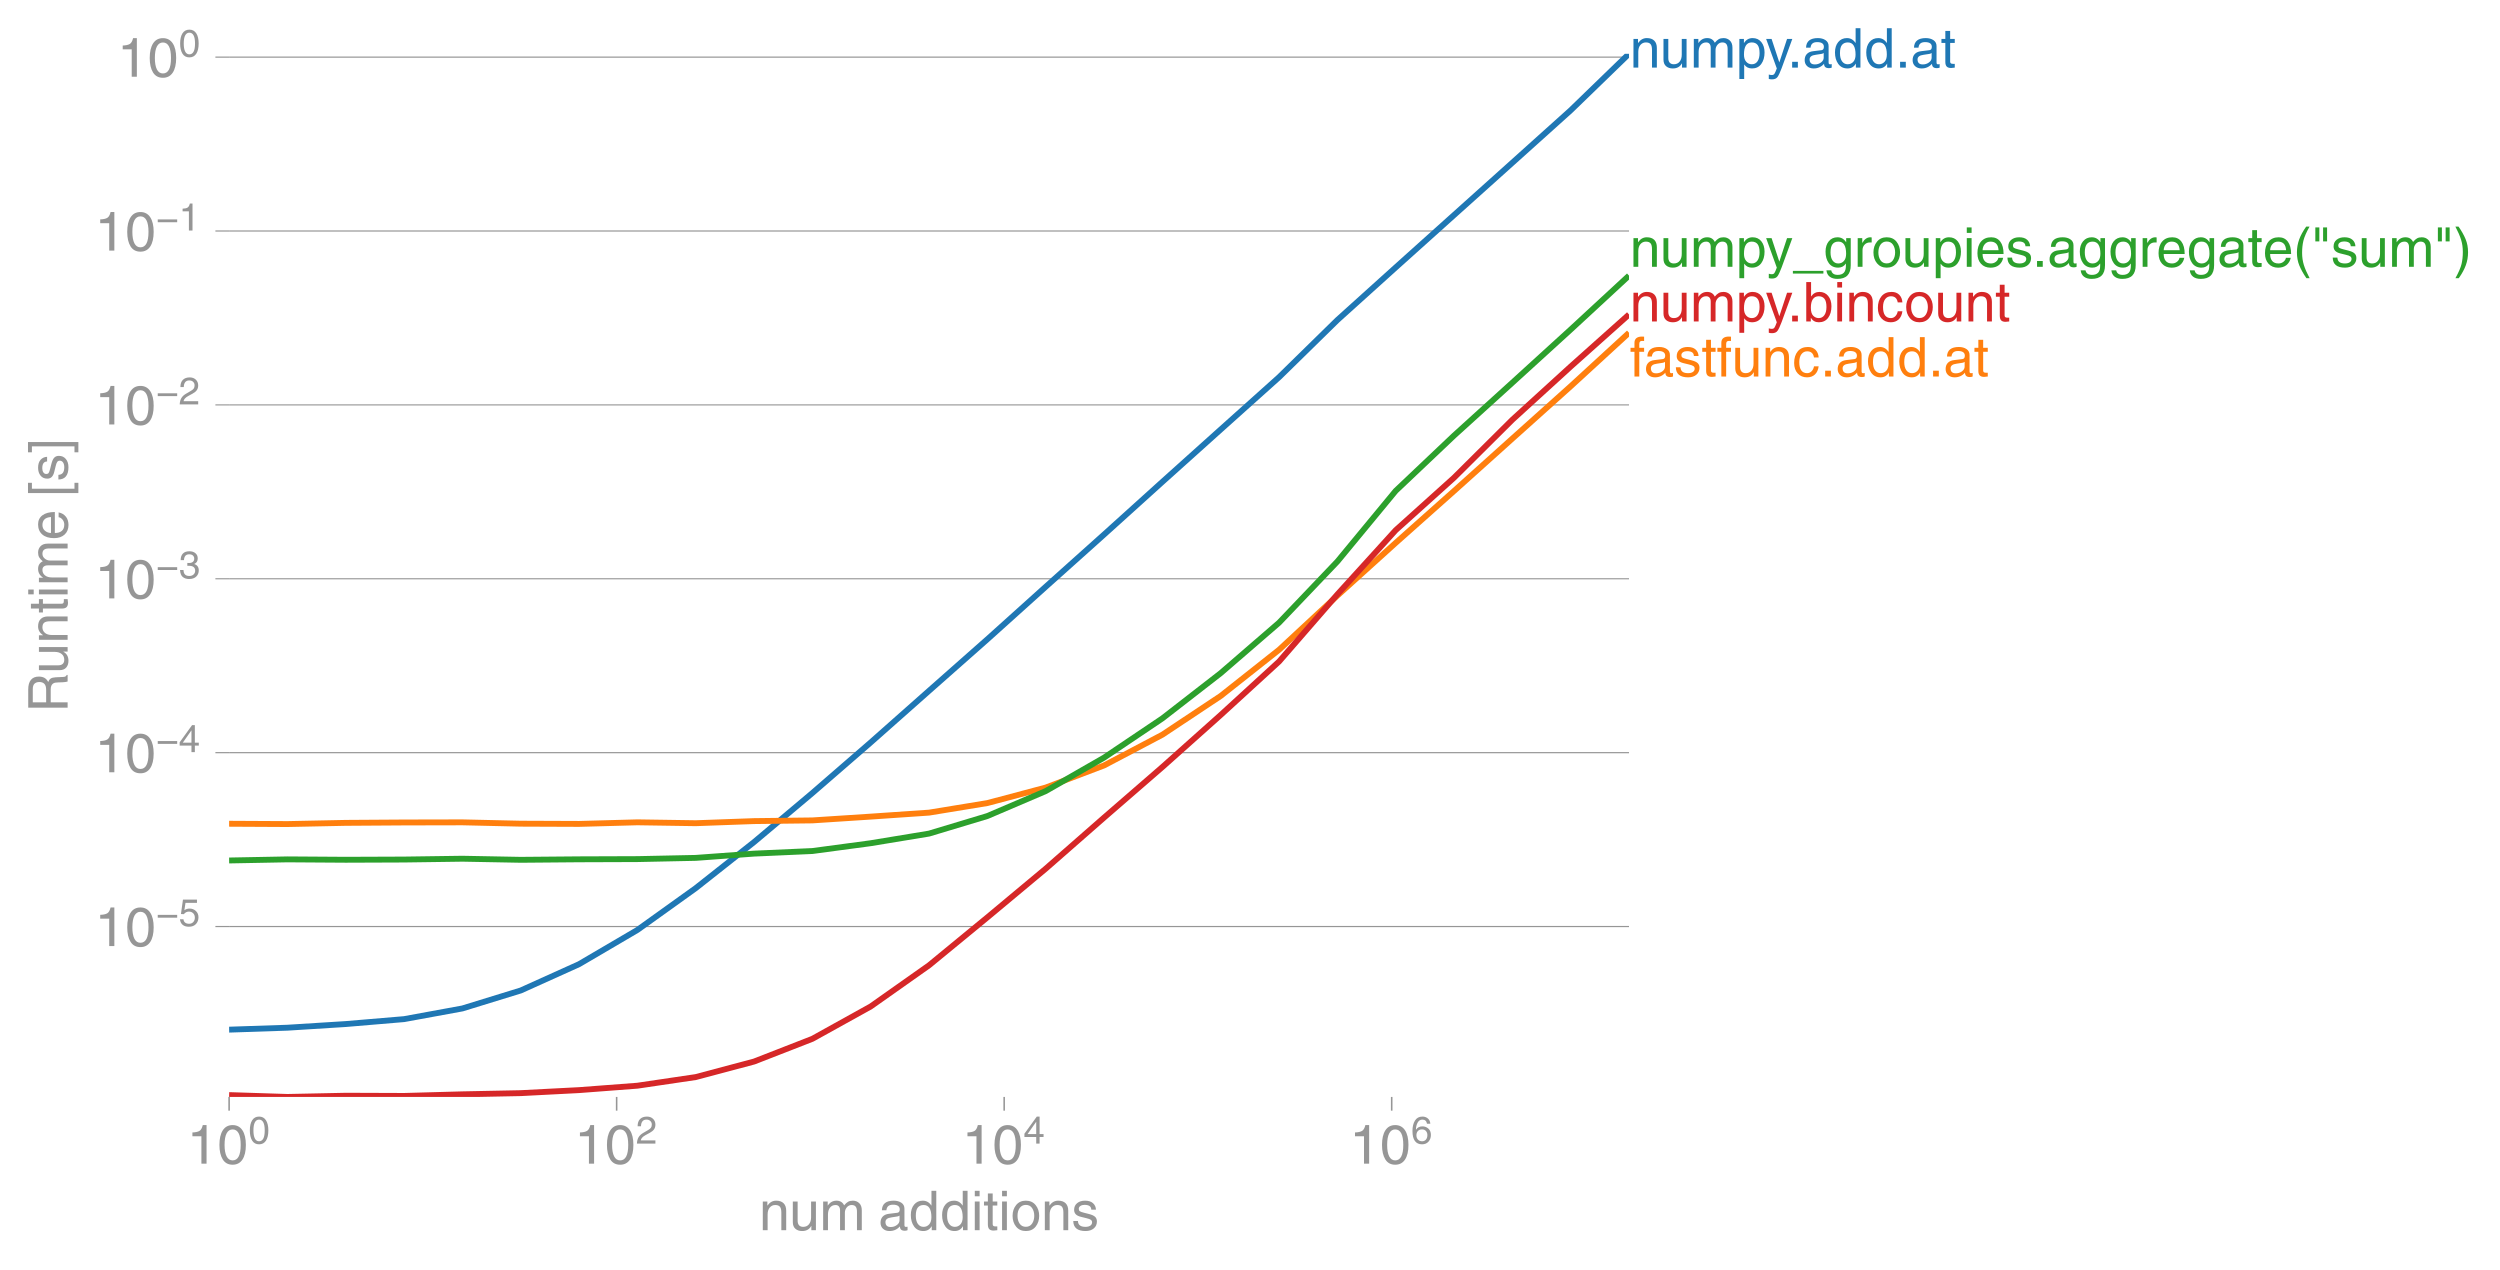
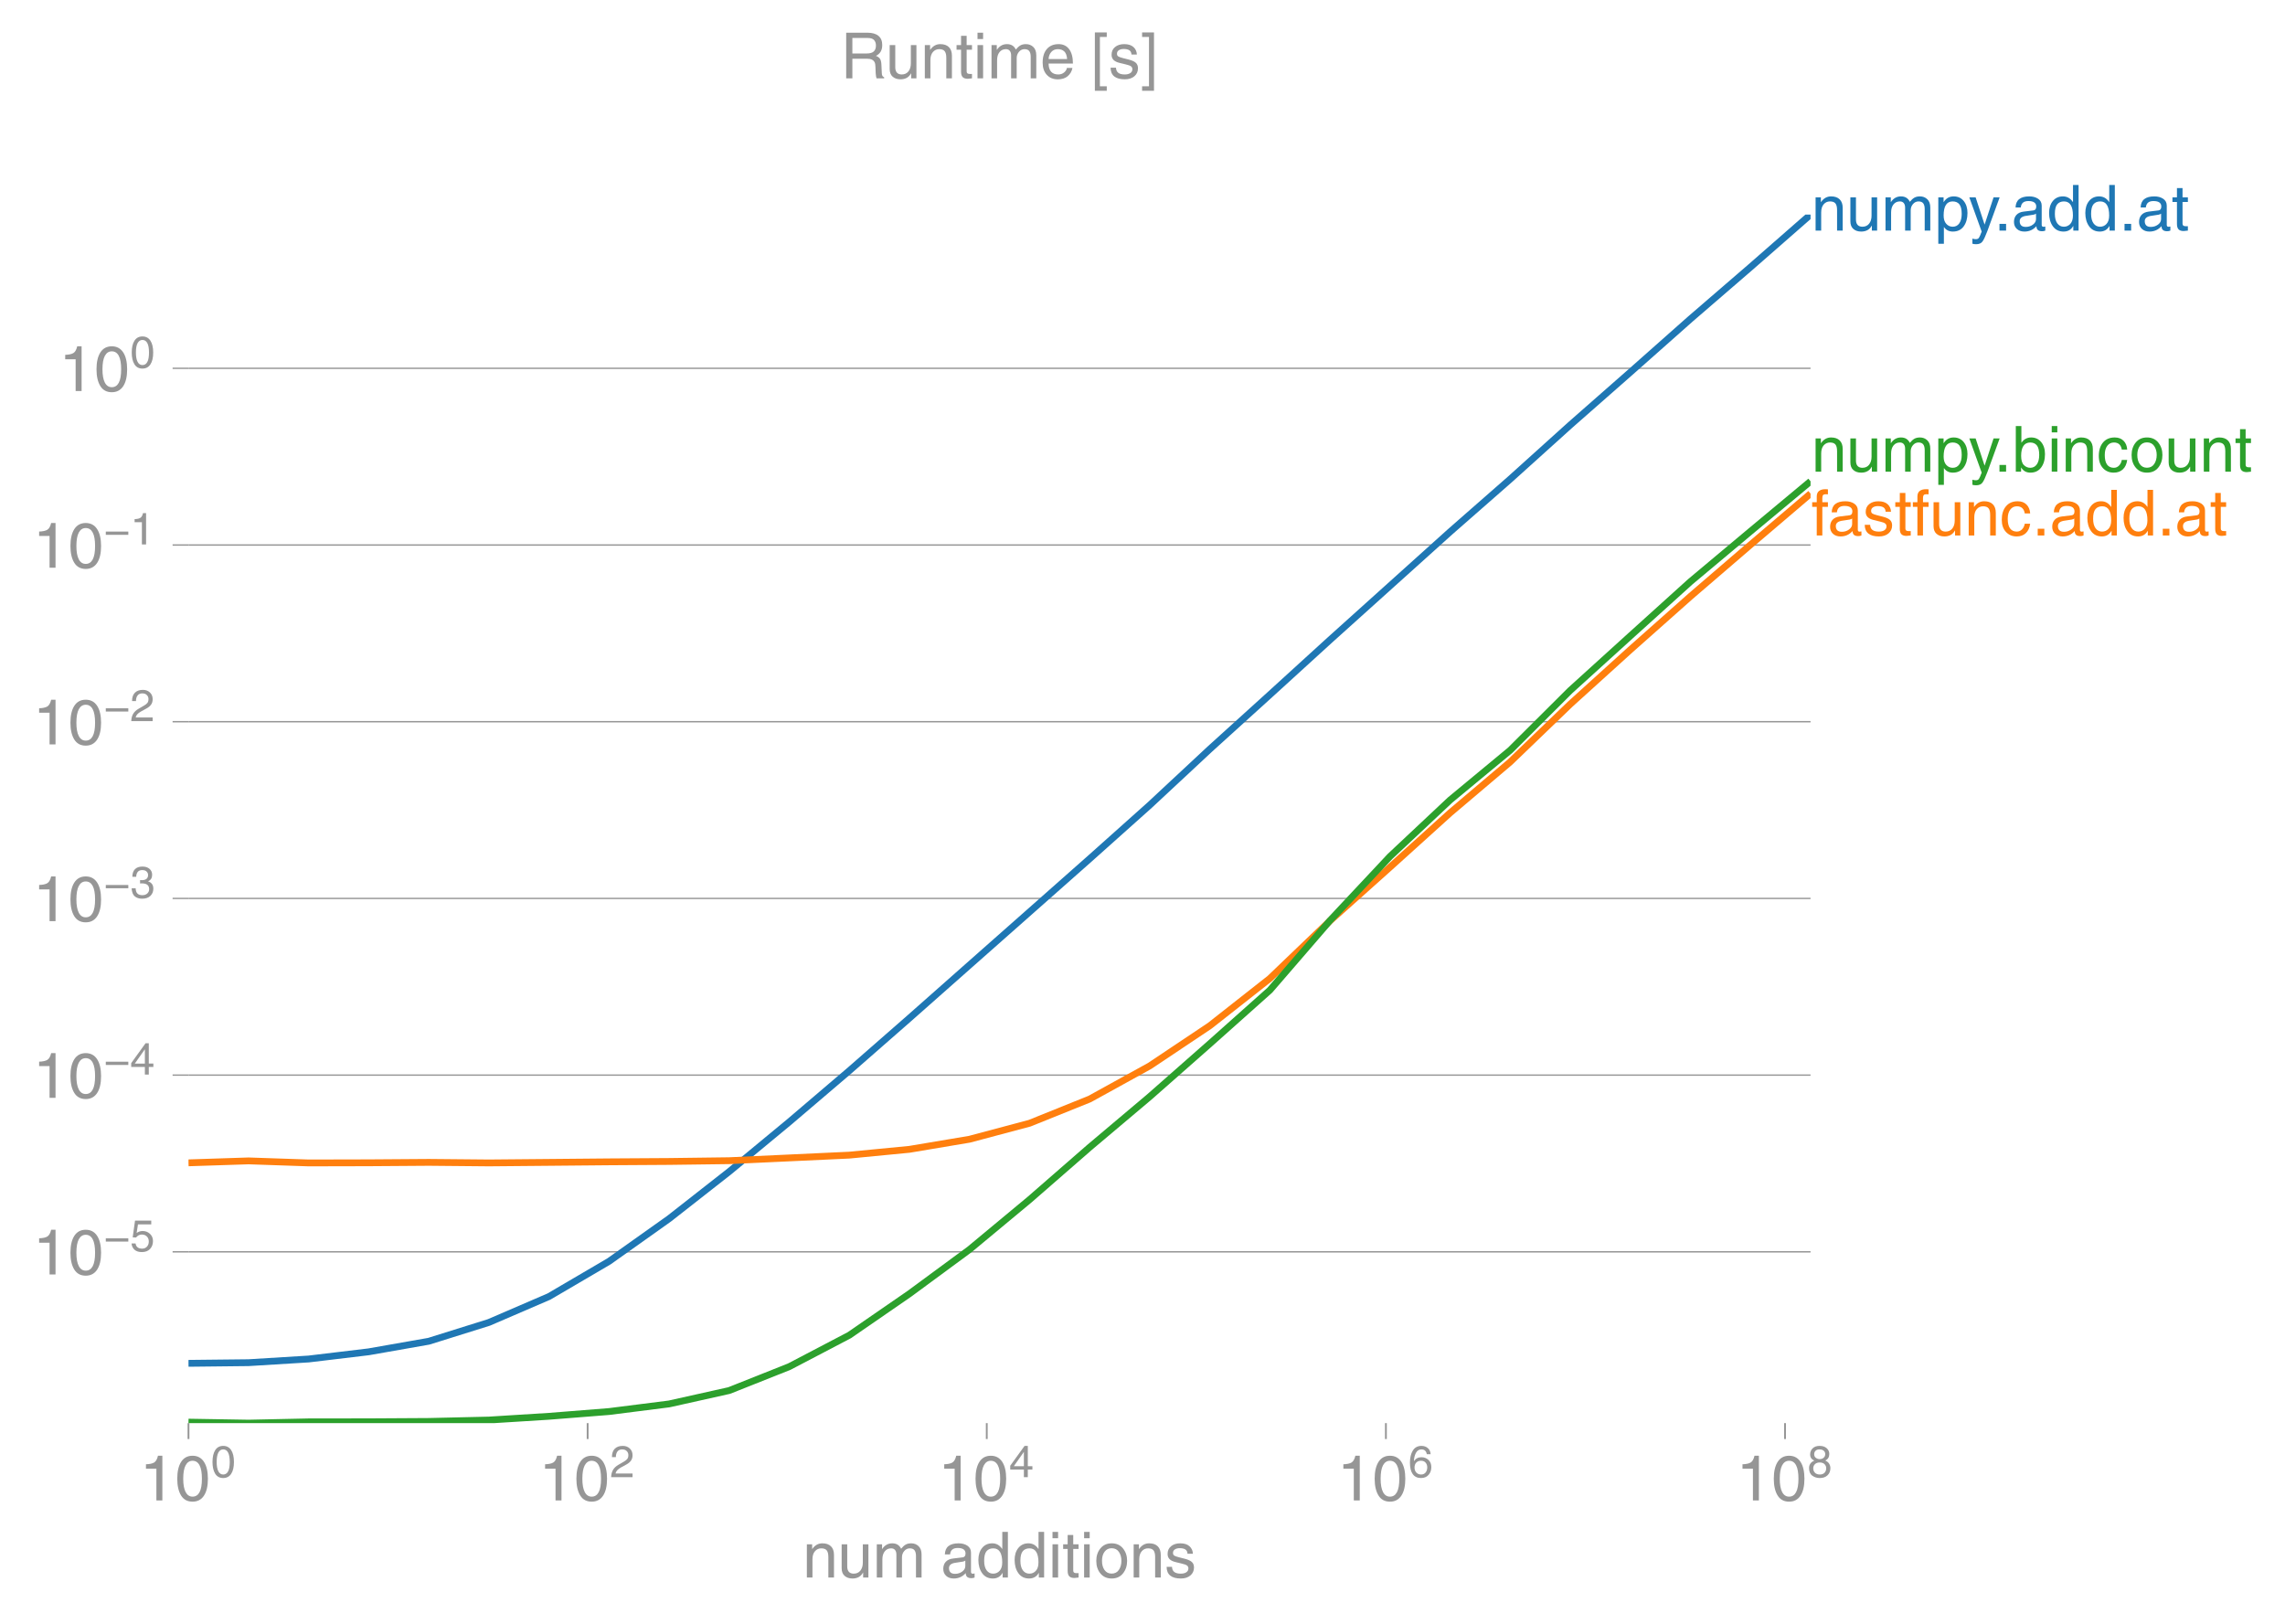
- <svg xmlns="http://www.w3.org/2000/svg" xmlns:xlink="http://www.w3.org/1999/xlink" height="431.906" viewBox="0 0 637.761 323.93" width="850.348">
+ <svg xmlns="http://www.w3.org/2000/svg" xmlns:xlink="http://www.w3.org/1999/xlink" height="476.609" viewBox="0 0 503.08 357.457" width="670.774">
  <defs>
    <style>*{stroke-linecap:butt;stroke-linejoin:round}</style>
  </defs>
  <g id="figure_1">
-     <path d="M0 323.93h637.761V0H0z" fill="none" id="patch_1" />
+     <path d="M0 357.457h503.08V0H0z" fill="none" id="patch_1" />
    <g id="axes_1">
-       <path d="M58.448 279.834h357.12V13.722H58.448z" fill="none" id="patch_2" />
+       <path d="M41.5 313.361h357.12V47.25H41.5z" fill="none" id="patch_2" />
      <g id="matplotlib.axis_1">
        <g id="xtick_1">
          <g id="line2d_1">
            <defs>
-               <path d="M0 0v3.5" id="m692cffc754" stroke="#969696" stroke-width=".4" />
-             </defs>
-             <use x="58.448" xlink:href="#m692cffc754" y="279.834" fill="#969696" stroke="#969696" stroke-width=".4" />
-           </g>
-           <g id="text_1">
+               <path d="M0 0v3.5" id="m1999b20574" stroke="#969696" stroke-width=".4" />
+             </defs>
+             <use x="41.5" xlink:href="#m1999b20574" y="313.361" fill="#969696" stroke="#969696" stroke-width=".4" />
+           </g>
+           <g transform="matrix(.14 0 0 -.14 30.72 330.41)" fill="#969696" id="text_1">
            <defs>
              <path d="M35.89 0h-9.374v49.906H10.109v6.985q8.594.28 12.782 2.75Q27.094 62.109 29 70.313h6.89z" id="HelveticaWorld-Regular-49" />
              <path d="M42.484 34.188q0 14.109-3.734 21.156-3.734 7.062-10.969 7.062-7.078 0-10.89-7.062-3.797-7.047-3.797-21.157 0-13.671 3.75-20.937Q20.609 6 27.78 6q7.235 0 10.969 7 3.734 7.016 3.734 21.188zm9.422 0q0-17.297-6.25-26.704-6.25-9.39-17.875-9.39-12.062 0-18.062 9.734-6 9.75-6 26.36 0 17.03 6.14 26.578 6.157 9.547 17.922 9.547 11.625 0 17.875-9.5t6.25-26.626z" id="HelveticaWorld-Regular-48" />
            </defs>
-             <g transform="matrix(.14 0 0 -.14 47.668 296.883)" fill="#969696">
-               <use transform="translate(0 .173)" xlink:href="#HelveticaWorld-Regular-49" />
-               <use transform="translate(55.615 .173)" xlink:href="#HelveticaWorld-Regular-48" />
-               <use transform="matrix(.7 0 0 .7 112.146 36.781)" xlink:href="#HelveticaWorld-Regular-48" />
-             </g>
+             <use transform="translate(0 .173)" xlink:href="#HelveticaWorld-Regular-49" />
+             <use transform="translate(55.615 .173)" xlink:href="#HelveticaWorld-Regular-48" />
+             <use transform="matrix(.7 0 0 .7 112.146 36.781)" xlink:href="#HelveticaWorld-Regular-48" />
          </g>
        </g>
        <g id="xtick_2">
-           <use x="157.308" xlink:href="#m692cffc754" y="279.834" fill="#969696" stroke="#969696" stroke-width=".4" id="line2d_2" />
-           <g id="text_2">
+           <use x="129.376" xlink:href="#m1999b20574" y="313.361" fill="#969696" stroke="#969696" stroke-width=".4" id="line2d_2" />
+           <g transform="matrix(.14 0 0 -.14 118.596 330.41)" fill="#969696" id="text_2">
            <defs>
              <path d="M4.39 45.125q0 12.39 6.391 18.781 6.406 6.407 17.938 6.407 9.656 0 15.812-5.86 6.157-5.86 6.157-15.14 0-7.22-3.547-12.188-3.532-4.953-10.422-8.703l-12.11-6.64Q13.922 15.921 12.5 8.296h38.188V0H2.593q.39 9.906 4.297 16.5 3.906 6.594 12.203 11.375l12.593 7.328q5.032 2.89 7.329 5.984 2.297 3.094 2.297 8.516 0 5.375-3.766 9.031-3.75 3.672-10.156 3.672-7.078 0-10.594-4.672-3.516-4.656-3.61-12.609z" id="HelveticaWorld-Regular-50" />
            </defs>
-             <g transform="matrix(.14 0 0 -.14 146.528 296.883)" fill="#969696">
-               <use transform="translate(0 .173)" xlink:href="#HelveticaWorld-Regular-49" />
-               <use transform="translate(55.615 .173)" xlink:href="#HelveticaWorld-Regular-48" />
-               <use transform="matrix(.7 0 0 .7 112.146 36.781)" xlink:href="#HelveticaWorld-Regular-50" />
-             </g>
+             <use transform="translate(0 .173)" xlink:href="#HelveticaWorld-Regular-49" />
+             <use transform="translate(55.615 .173)" xlink:href="#HelveticaWorld-Regular-48" />
+             <use transform="matrix(.7 0 0 .7 112.146 36.781)" xlink:href="#HelveticaWorld-Regular-50" />
          </g>
        </g>
        <g id="xtick_3">
-           <use x="256.169" xlink:href="#m692cffc754" y="279.834" fill="#969696" stroke="#969696" stroke-width=".4" id="line2d_3" />
-           <g id="text_3">
+           <use x="217.252" xlink:href="#m1999b20574" y="313.361" fill="#969696" stroke="#969696" stroke-width=".4" id="line2d_3" />
+           <g transform="matrix(.14 0 0 -.14 206.472 330.41)" fill="#969696" id="text_3">
            <defs>
              <path d="M10.594 24.703h22.61v31.89h-.188zM42 17.093V0h-8.797v17.094H2.484v8.593L34.72 70.314H42v-45.61h10.297v-7.61z" id="HelveticaWorld-Regular-52" />
            </defs>
-             <g transform="matrix(.14 0 0 -.14 245.389 296.883)" fill="#969696">
-               <use transform="translate(0 .173)" xlink:href="#HelveticaWorld-Regular-49" />
-               <use transform="translate(55.615 .173)" xlink:href="#HelveticaWorld-Regular-48" />
-               <use transform="matrix(.7 0 0 .7 112.146 36.781)" xlink:href="#HelveticaWorld-Regular-52" />
-             </g>
+             <use transform="translate(0 .173)" xlink:href="#HelveticaWorld-Regular-49" />
+             <use transform="translate(55.615 .173)" xlink:href="#HelveticaWorld-Regular-48" />
+             <use transform="matrix(.7 0 0 .7 112.146 36.781)" xlink:href="#HelveticaWorld-Regular-52" />
          </g>
        </g>
        <g id="xtick_4">
-           <use x="355.03" xlink:href="#m692cffc754" y="279.834" fill="#969696" stroke="#969696" stroke-width=".4" id="line2d_4" />
-           <g id="text_4">
+           <use x="305.128" xlink:href="#m1999b20574" y="313.361" fill="#969696" stroke="#969696" stroke-width=".4" id="line2d_4" />
+           <g transform="matrix(.14 0 0 -.14 294.348 330.41)" fill="#969696" id="text_4">
            <defs>
              <path d="M14.11 21.578q0-6.875 4.093-11.234Q22.313 6 28.906 6q6.297 0 10.032 4.438 3.734 4.453 3.734 11.687 0 6.297-3.688 10.547-3.687 4.25-10.468 4.25-6.594 0-10.5-4.156-3.907-4.157-3.907-11.188zM41.702 51.61q-.984 5.375-3.984 8.078-3 2.72-8.125 2.72-8.11 0-12.36-7.923-4.25-7.906-4.343-18.109l.203-.188q5.61 8.641 16.687 8.641 8.844 0 15.438-5.86 6.593-5.859 6.593-16.452 0-10.5-6.25-17.47-6.25-6.952-16.843-6.952-12.219 0-18.563 8.687-6.344 8.703-6.344 25.938 0 16.593 6.485 27.093 6.5 10.5 19.484 10.5 8.407 0 14.219-5.015 5.813-5 6.297-13.688z" id="HelveticaWorld-Regular-54" />
            </defs>
-             <g transform="matrix(.14 0 0 -.14 344.25 296.883)" fill="#969696">
-               <use transform="translate(0 .173)" xlink:href="#HelveticaWorld-Regular-49" />
-               <use transform="translate(55.615 .173)" xlink:href="#HelveticaWorld-Regular-48" />
-               <use transform="matrix(.7 0 0 .7 112.146 36.781)" xlink:href="#HelveticaWorld-Regular-54" />
-             </g>
-           </g>
-         </g>
-         <g id="text_5">
+             <use transform="translate(0 .173)" xlink:href="#HelveticaWorld-Regular-49" />
+             <use transform="translate(55.615 .173)" xlink:href="#HelveticaWorld-Regular-48" />
+             <use transform="matrix(.7 0 0 .7 112.146 36.781)" xlink:href="#HelveticaWorld-Regular-54" />
+           </g>
+         </g>
+         <g id="xtick_5">
+           <use x="393.004" xlink:href="#m1999b20574" y="313.361" fill="#969696" stroke="#969696" stroke-width=".4" id="line2d_5" />
+           <g transform="matrix(.14 0 0 -.14 382.224 330.41)" fill="#969696" id="text_5">
+             <defs>
+               <path d="M27.594 40.578q5.422 0 8.953 3.094 3.547 3.11 3.547 8.234 0 4.594-3.407 7.547-3.39 2.953-9.687 2.953-5.61 0-8.672-3.11-3.047-3.093-3.047-7.874 0-5.125 3.813-7.984 3.812-2.86 8.5-2.86zm.093-7.562q-6.78 0-10.64-3.766-3.86-3.766-3.86-9.234 0-6.297 3.907-10.157Q21 6 28.219 6q6.406 0 10.234 3.86 3.828 3.859 3.828 10.265 0 5.469-3.828 9.172-3.828 3.719-10.766 3.719zM49.22 52.203q0-10.594-9.032-14.797 6.204-2.781 8.86-7.36 2.656-4.562 2.656-9.733 0-10.016-6.453-16.125-6.438-6.094-17.375-6.094-9.563 0-16.813 5.25-7.25 5.25-7.25 17.062 0 11.922 11.907 16.907-9.516 3.796-9.516 13.671 0 8.297 5.64 13.813 5.641 5.516 15.641 5.516 10.016 0 15.875-5.204 5.86-5.203 5.86-12.906z" id="HelveticaWorld-Regular-56" />
+             </defs>
+             <use transform="translate(0 .173)" xlink:href="#HelveticaWorld-Regular-49" />
+             <use transform="translate(55.615 .173)" xlink:href="#HelveticaWorld-Regular-48" />
+             <use transform="matrix(.7 0 0 .7 112.146 36.781)" xlink:href="#HelveticaWorld-Regular-56" />
+           </g>
+         </g>
+         <g transform="matrix(.14 0 0 -.14 176.723 347.359)" fill="#969696" id="text_6">
          <defs>
            <path d="M49.219 0h-8.844v32.172q0 7.422-2.594 10.578-2.578 3.156-8.578 3.156-5.906 0-9.875-4.5-3.953-4.484-3.953-12.89V0H6.594v52.297h8.297v-7.375h.203q6.203 8.89 15.812 8.89 8.89 0 13.594-4.718 4.719-4.703 4.719-13.5z" id="HelveticaWorld-Regular-110" />
            <path d="M6.11 52.297h8.78V17.578q0-5.765 2.61-8.625Q20.125 6.11 25 6.11q6.781 0 10.594 4.797 3.812 4.813 3.812 12.578v28.813h8.782V0H39.89v7.625l-.188.188q-4.984-9.329-16.61-9.329-7.515 0-12.25 4.094Q6.11 6.688 6.11 14.703z" id="HelveticaWorld-Regular-117" />
            <path d="M6.594 52.297h8.297v-7.375h.203q5.906 8.89 15.812 8.89 9.813 0 13.922-8.5 3.75 4.594 7.266 6.547 3.515 1.953 8.703 1.953 6.781 0 11.484-4.453Q77 44.922 77 36.187V0h-8.781v33.797q0 6.094-2.297 9.094-2.297 3.015-7.422 3.015-5.172 0-8.75-4.203-3.563-4.203-3.563-9.812V0h-8.78v36.188q0 4.53-2.11 7.124-2.094 2.594-6.094 2.594-6.297 0-10.062-4.687-3.766-4.688-3.766-12.703V0H6.594z" id="HelveticaWorld-Regular-109" />
            <path d="M38.375 26.703q-.969-1.015-3.828-1.656-2.86-.625-10.672-1.656-5.766-.688-8.469-2.844-2.703-2.14-2.703-5.656 0-4.297 2.281-6.688 2.297-2.39 7.329-2.39 6.296 0 11.171 3.578 4.891 3.593 4.891 8.718zM6.203 36.375q.297 8.844 5.734 13.14 5.454 4.297 15.844 4.297 8.297 0 13.907-3.765 5.624-3.75 5.624-10.844V9.078Q47.313 6 50.094 6q1.125 0 2.89.39V0Q50.594-.984 48-.984q-4.5 0-6.703 1.921-2.188 1.938-2.281 6.047-7.516-8.5-18.891-8.5-7.422 0-11.922 4.204Q3.72 6.89 3.72 13.624q0 6.89 3.906 11.125Q11.531 29 19 29.89l15.516 1.891q4.203.64 4.203 6.203 0 4.11-3.047 6.297-3.047 2.203-9.25 2.203-5.516 0-8.485-2.437-2.953-2.438-3.53-7.672z" id="HelveticaWorld-Regular-97" />
            <path d="M13.094 26.313q0-9.704 3.844-14.954 3.859-5.25 10.265-5.25 6.094 0 10.188 4.485 4.109 4.5 4.109 13.094 0 11.03-3.5 16.625-3.484 5.593-10.61 5.593-6.78 0-10.546-4.453-3.75-4.437-3.75-15.14zM50.39 0h-8.297v7.172h-.203q-4.97-8.688-15.078-8.688-10.891 0-16.86 8.297Q4 15.094 4 27.688q0 11.625 5.906 18.875 5.922 7.25 15.875 7.25 9.813 0 15.625-8.891l.203.594V71.78h8.782z" id="HelveticaWorld-Regular-100" />
            <path d="M6.594 61.813v9.968h8.781v-9.969zM15.375 0H6.594v52.297h8.781z" id="HelveticaWorld-Regular-105" />
            <path d="M17.188 45.016V10.984q0-2 1.093-3.046 1.11-1.047 3.938-1.047h3.375V0Q20.797-.688 19-.688q-5.516 0-8.063 2.641-2.53 2.64-2.53 8.547v34.516H1.311v7.28h7.094v14.595h8.781V52.297h8.407v-7.281z" id="HelveticaWorld-Regular-116" />
            <path d="M12.703 26.219q0-8.735 3.953-14.375 3.953-5.64 11.219-5.64 7.531 0 11.438 5.905 3.906 5.907 3.906 14.11 0 8.297-3.907 14.078-3.906 5.797-11.437 5.797-6.969 0-11.078-5.453-4.094-5.438-4.094-14.422zm-8.984 0q0 11.672 6.484 19.625 6.5 7.968 17.672 7.968 11.438 0 17.875-8.062 6.453-8.047 6.453-19.531 0-11.516-6.406-19.625-6.39-8.11-17.922-8.11-11.078 0-17.625 7.86-6.531 7.86-6.531 19.875z" id="HelveticaWorld-Regular-111" />
            <path d="M36.078 37.406q-.187 4.688-3.344 6.735-3.14 2.047-9.047 2.047-4.296 0-7.359-1.907-3.047-1.89-3.047-5.468 0-2.829 1.797-4.172 1.813-1.344 7.828-2.86l8.688-2.187q7.906-2 11.297-5.11 3.406-3.093 3.406-8.656 0-7.719-5.64-12.531-5.641-4.813-15.063-4.813-11 0-16.64 4.563-5.626 4.578-5.735 13.75h8.5q.203-5.422 3.594-8.063 3.39-2.625 10.171-2.625 5.516 0 8.766 2.188 3.25 2.203 3.25 6.11 0 2.78-2.11 4.437-2.093 1.672-8.296 3.078l-10.203 2.5q-6.203 1.562-9.157 4.656-2.953 3.094-2.953 8.031 0 7.72 5.516 12.203 5.531 4.5 14.406 4.5 9.485 0 14.531-4.624 5.047-4.61 5.344-11.782z" id="HelveticaWorld-Regular-115" />
          </defs>
-           <g transform="matrix(.14 0 0 -.14 193.671 313.831)" fill="#969696">
-             <use xlink:href="#HelveticaWorld-Regular-110" />
-             <use x="55.176" xlink:href="#HelveticaWorld-Regular-117" />
-             <use x="109.961" xlink:href="#HelveticaWorld-Regular-109" />
-             <use x="192.969" xlink:href="#HelveticaWorld-Regular-32" />
-             <use x="217.383" xlink:href="#HelveticaWorld-Regular-97" />
-             <use x="272.314" xlink:href="#HelveticaWorld-Regular-100" />
-             <use x="329.297" xlink:href="#HelveticaWorld-Regular-100" />
-             <use x="386.279" xlink:href="#HelveticaWorld-Regular-105" />
-             <use x="408.301" xlink:href="#HelveticaWorld-Regular-116" />
-             <use x="435.986" xlink:href="#HelveticaWorld-Regular-105" />
-             <use x="458.008" xlink:href="#HelveticaWorld-Regular-111" />
-             <use x="513.916" xlink:href="#HelveticaWorld-Regular-110" />
-             <use x="569.092" xlink:href="#HelveticaWorld-Regular-115" />
-           </g>
+           <use xlink:href="#HelveticaWorld-Regular-110" />
+           <use x="55.176" xlink:href="#HelveticaWorld-Regular-117" />
+           <use x="109.961" xlink:href="#HelveticaWorld-Regular-109" />
+           <use x="192.969" xlink:href="#HelveticaWorld-Regular-32" />
+           <use x="217.383" xlink:href="#HelveticaWorld-Regular-97" />
+           <use x="272.314" xlink:href="#HelveticaWorld-Regular-100" />
+           <use x="329.297" xlink:href="#HelveticaWorld-Regular-100" />
+           <use x="386.279" xlink:href="#HelveticaWorld-Regular-105" />
+           <use x="408.301" xlink:href="#HelveticaWorld-Regular-116" />
+           <use x="435.986" xlink:href="#HelveticaWorld-Regular-105" />
+           <use x="458.008" xlink:href="#HelveticaWorld-Regular-111" />
+           <use x="513.916" xlink:href="#HelveticaWorld-Regular-110" />
+           <use x="569.092" xlink:href="#HelveticaWorld-Regular-115" />
        </g>
      </g>
      <g id="matplotlib.axis_2">
        <g id="ytick_1">
-           <path clip-path="url(#p96ea0a1cee)" d="M58.448 236.362h357.12" fill="none" stroke="#969696" stroke-linecap="square" stroke-width=".3" id="line2d_5" />
-           <g id="line2d_6">
-             <defs>
-               <path d="M0 0h-3.5" id="mb9ba8f6ce1" stroke="#969696" stroke-width=".3" />
-             </defs>
-             <use x="58.448" xlink:href="#mb9ba8f6ce1" y="236.362" fill="#969696" stroke="#969696" stroke-width=".3" />
-           </g>
-           <g id="text_6">
+           <path clip-path="url(#p211f9472d6)" d="M41.5 275.643h357.12" fill="none" stroke="#969696" stroke-linecap="square" stroke-width=".3" id="line2d_6" />
+           <g id="line2d_7">
+             <defs>
+               <path d="M0 0h-3.5" id="m246fd18d4d" stroke="#969696" stroke-width=".3" />
+             </defs>
+             <use x="41.5" xlink:href="#m246fd18d4d" y="275.643" fill="#969696" stroke="#969696" stroke-width=".3" />
+           </g>
+           <g transform="matrix(.14 0 0 -.14 7.2 280.667)" fill="#969696" id="text_7">
            <defs>
              <path d="M54.594 21.578H4v7.328h50.594z" id="HelveticaWorld-Regular-8722" />
              <path d="M14.703 40.922q5.813 4.39 13.625 4.39 9.469 0 16.281-6.296 6.813-6.297 6.813-16.22 0-10.78-6.578-17.796-6.563-7-18.422-7-10.313 0-16.266 5.047Q4.203 8.109 3.22 17.39h9.094q.671-5.672 4.437-8.672 3.766-3 10.453-3 6.485 0 10.64 4.484Q42 14.703 42 21.688q0 7.125-4.36 11.421-4.343 4.297-11.218 4.297-7.813 0-13.047-6.687l-7.563.39 5.266 37.594h36.438v-8.5H17.672z" id="HelveticaWorld-Regular-53" />
            </defs>
-             <g transform="matrix(.14 0 0 -.14 24.148 241.386)" fill="#969696">
-               <use transform="translate(0 .3)" xlink:href="#HelveticaWorld-Regular-49" />
-               <use transform="translate(55.615 .3)" xlink:href="#HelveticaWorld-Regular-48" />
-               <use transform="matrix(.7 0 0 .7 112.146 36.908)" xlink:href="#HelveticaWorld-Regular-8722" />
-               <use transform="matrix(.7 0 0 .7 153.161 36.908)" xlink:href="#HelveticaWorld-Regular-53" />
-             </g>
+             <use transform="translate(0 .3)" xlink:href="#HelveticaWorld-Regular-49" />
+             <use transform="translate(55.615 .3)" xlink:href="#HelveticaWorld-Regular-48" />
+             <use transform="matrix(.7 0 0 .7 112.146 36.908)" xlink:href="#HelveticaWorld-Regular-8722" />
+             <use transform="matrix(.7 0 0 .7 153.161 36.908)" xlink:href="#HelveticaWorld-Regular-53" />
          </g>
        </g>
        <g id="ytick_2">
-           <path clip-path="url(#p96ea0a1cee)" d="M58.448 192.005h357.12" fill="none" stroke="#969696" stroke-linecap="square" stroke-width=".3" id="line2d_7" />
-           <use x="58.448" xlink:href="#mb9ba8f6ce1" y="192.005" fill="#969696" stroke="#969696" stroke-width=".3" id="line2d_8" />
-           <g transform="matrix(.14 0 0 -.14 24.148 197.03)" fill="#969696" id="text_7">
+           <path clip-path="url(#p211f9472d6)" d="M41.5 236.733h357.12" fill="none" stroke="#969696" stroke-linecap="square" stroke-width=".3" id="line2d_8" />
+           <use x="41.5" xlink:href="#m246fd18d4d" y="236.733" fill="#969696" stroke="#969696" stroke-width=".3" id="line2d_9" />
+           <g transform="matrix(.14 0 0 -.14 7.2 241.758)" fill="#969696" id="text_8">
            <use transform="translate(0 .173)" xlink:href="#HelveticaWorld-Regular-49" />
            <use transform="translate(55.615 .173)" xlink:href="#HelveticaWorld-Regular-48" />
            <use transform="matrix(.7 0 0 .7 112.146 36.781)" xlink:href="#HelveticaWorld-Regular-8722" />
            <use transform="matrix(.7 0 0 .7 153.161 36.781)" xlink:href="#HelveticaWorld-Regular-52" />
          </g>
        </g>
        <g id="ytick_3">
-           <path clip-path="url(#p96ea0a1cee)" d="M58.448 147.648h357.12" fill="none" stroke="#969696" stroke-linecap="square" stroke-width=".3" id="line2d_9" />
-           <use x="58.448" xlink:href="#mb9ba8f6ce1" y="147.648" fill="#969696" stroke="#969696" stroke-width=".3" id="line2d_10" />
-           <g id="text_8">
+           <path clip-path="url(#p211f9472d6)" d="M41.5 197.824h357.12" fill="none" stroke="#969696" stroke-linecap="square" stroke-width=".3" id="line2d_10" />
+           <use x="41.5" xlink:href="#m246fd18d4d" y="197.824" fill="#969696" stroke="#969696" stroke-width=".3" id="line2d_11" />
+           <g transform="matrix(.14 0 0 -.14 7.2 202.849)" fill="#969696" id="text_9">
            <defs>
              <path d="M22.406 39.984q2.203-.187 4.594-.187 6.203 0 9.781 2.86 3.594 2.859 3.594 8.656 0 4.687-3.344 7.89-3.343 3.203-9.64 3.203-6.985 0-10.235-4.11-3.234-4.093-3.437-10.983h-8.64q0 10.984 5.765 16.984 5.765 6.016 16.937 6.016 9.922 0 15.828-5.11 5.907-5.094 5.907-13.39 0-10.704-9.032-14.5v-.204q11.72-4 11.72-16.406 0-9.906-6.595-16.265-6.593-6.344-18.703-6.344-9.906 0-16.312 5.203Q4.204 8.5 3.422 21.484H12.5q.203-8.109 4-11.797Q20.313 6 27.484 6q6.938 0 11.141 3.86 4.203 3.859 4.203 9.718 0 6.406-4.016 9.672-4 3.266-12.39 3.266-2 0-4.016-.094z" id="HelveticaWorld-Regular-51" />
            </defs>
-             <g transform="matrix(.14 0 0 -.14 24.148 152.672)" fill="#969696">
-               <use transform="translate(0 .173)" xlink:href="#HelveticaWorld-Regular-49" />
-               <use transform="translate(55.615 .173)" xlink:href="#HelveticaWorld-Regular-48" />
-               <use transform="matrix(.7 0 0 .7 112.146 36.781)" xlink:href="#HelveticaWorld-Regular-8722" />
-               <use transform="matrix(.7 0 0 .7 153.161 36.781)" xlink:href="#HelveticaWorld-Regular-51" />
-             </g>
+             <use transform="translate(0 .173)" xlink:href="#HelveticaWorld-Regular-49" />
+             <use transform="translate(55.615 .173)" xlink:href="#HelveticaWorld-Regular-48" />
+             <use transform="matrix(.7 0 0 .7 112.146 36.781)" xlink:href="#HelveticaWorld-Regular-8722" />
+             <use transform="matrix(.7 0 0 .7 153.161 36.781)" xlink:href="#HelveticaWorld-Regular-51" />
          </g>
        </g>
        <g id="ytick_4">
-           <path clip-path="url(#p96ea0a1cee)" d="M58.448 103.29h357.12" fill="none" stroke="#969696" stroke-linecap="square" stroke-width=".3" id="line2d_11" />
-           <use x="58.448" xlink:href="#mb9ba8f6ce1" y="103.291" fill="#969696" stroke="#969696" stroke-width=".3" id="line2d_12" />
-           <g transform="matrix(.14 0 0 -.14 24.148 108.315)" fill="#969696" id="text_9">
+           <path clip-path="url(#p211f9472d6)" d="M41.5 158.915h357.12" fill="none" stroke="#969696" stroke-linecap="square" stroke-width=".3" id="line2d_12" />
+           <use x="41.5" xlink:href="#m246fd18d4d" y="158.915" fill="#969696" stroke="#969696" stroke-width=".3" id="line2d_13" />
+           <g transform="matrix(.14 0 0 -.14 7.2 163.94)" fill="#969696" id="text_10">
            <use transform="translate(0 .173)" xlink:href="#HelveticaWorld-Regular-49" />
            <use transform="translate(55.615 .173)" xlink:href="#HelveticaWorld-Regular-48" />
            <use transform="matrix(.7 0 0 .7 112.146 36.781)" xlink:href="#HelveticaWorld-Regular-8722" />
            <use transform="matrix(.7 0 0 .7 153.161 36.781)" xlink:href="#HelveticaWorld-Regular-50" />
          </g>
        </g>
        <g id="ytick_5">
-           <path clip-path="url(#p96ea0a1cee)" d="M58.448 58.934h357.12" fill="none" stroke="#969696" stroke-linecap="square" stroke-width=".3" id="line2d_13" />
-           <use x="58.448" xlink:href="#mb9ba8f6ce1" y="58.934" fill="#969696" stroke="#969696" stroke-width=".3" id="line2d_14" />
-           <g transform="matrix(.14 0 0 -.14 24.148 63.958)" fill="#969696" id="text_10">
+           <path clip-path="url(#p211f9472d6)" d="M41.5 120.006h357.12" fill="none" stroke="#969696" stroke-linecap="square" stroke-width=".3" id="line2d_14" />
+           <use x="41.5" xlink:href="#m246fd18d4d" y="120.006" fill="#969696" stroke="#969696" stroke-width=".3" id="line2d_15" />
+           <g transform="matrix(.14 0 0 -.14 7.2 125.03)" fill="#969696" id="text_11">
            <use transform="translate(0 .173)" xlink:href="#HelveticaWorld-Regular-49" />
            <use transform="translate(55.615 .173)" xlink:href="#HelveticaWorld-Regular-48" />
            <use transform="matrix(.7 0 0 .7 112.146 36.781)" xlink:href="#HelveticaWorld-Regular-8722" />
            <use transform="matrix(.7 0 0 .7 153.161 36.781)" xlink:href="#HelveticaWorld-Regular-49" />
          </g>
        </g>
        <g id="ytick_6">
-           <path clip-path="url(#p96ea0a1cee)" d="M58.448 14.577h357.12" fill="none" stroke="#969696" stroke-linecap="square" stroke-width=".3" id="line2d_15" />
-           <use x="58.448" xlink:href="#mb9ba8f6ce1" y="14.577" fill="#969696" stroke="#969696" stroke-width=".3" id="line2d_16" />
-           <g transform="matrix(.14 0 0 -.14 29.888 19.601)" fill="#969696" id="text_11">
+           <path clip-path="url(#p211f9472d6)" d="M41.5 81.097h357.12" fill="none" stroke="#969696" stroke-linecap="square" stroke-width=".3" id="line2d_16" />
+           <use x="41.5" xlink:href="#m246fd18d4d" y="81.097" fill="#969696" stroke="#969696" stroke-width=".3" id="line2d_17" />
+           <g transform="matrix(.14 0 0 -.14 12.94 86.121)" fill="#969696" id="text_12">
            <use transform="translate(0 .173)" xlink:href="#HelveticaWorld-Regular-49" />
            <use transform="translate(55.615 .173)" xlink:href="#HelveticaWorld-Regular-48" />
            <use transform="matrix(.7 0 0 .7 112.146 36.781)" xlink:href="#HelveticaWorld-Regular-48" />
          </g>
        </g>
-         <g id="text_12">
-           <defs>
-             <path d="M17.828 39.11h22.453q7.813 0 11.203 3.203 3.407 3.203 3.407 9.203 0 5.468-2.938 8.718-2.922 3.25-10.062 3.25H17.828zm0-39.11H8.11v71.781h33.203q11.563 0 17.516-4.937 5.969-4.922 5.969-14.36 0-6.187-2.39-10.343-2.391-4.157-7.516-6.844 4.39-1.61 6.343-4.516 1.953-2.906 2.25-9l.625-13.375q.094-3.328 1.047-4.672.953-1.343 2.672-2.125V0H55.812q-.921 2.688-1.312 8.156-.39 5.469-.39 9.86 0 2.203-.391 4.5-.39 2.297-1.719 4.14-1.313 1.86-3.86 3-2.53 1.157-6.828 1.157H17.828z" id="HelveticaWorld-Regular-82" />
-             <path d="M42.484 30.328q-.687 8.485-4.5 12.031-3.797 3.547-10.109 3.547-6.39 0-10.328-4.5-3.922-4.484-4.172-11.078zm8.391-13.922q-1.453-8.11-7.953-13.422-5.719-4.5-15.047-4.593-10.984.093-17.438 7.203Q4 12.704 4 24.704q0 13.78 6.64 21.437 6.641 7.672 18.47 7.672 10.593 0 16.546-7.922 5.953-7.907 5.953-22.594H13.375q0-8.203 3.813-12.703Q21 6.109 28.608 6.109q5.375 0 9.235 3.235 3.86 3.25 4.25 7.062z" id="HelveticaWorld-Regular-101" />
-             <path d="M14.203-12.5H25v-7.078H6.297v91.797H25v-7.125H14.203z" id="HelveticaWorld-Regular-91" />
-             <path d="M13.625 65.094H2.781v7.125h18.703v-91.797H2.781v7.078h10.844z" id="HelveticaWorld-Regular-93" />
-           </defs>
-           <g transform="matrix(0 -.14 -.14 0 17.25 181.67)" fill="#969696">
-             <use xlink:href="#HelveticaWorld-Regular-82" />
-             <use x="70.387" xlink:href="#HelveticaWorld-Regular-117" />
-             <use x="125.172" xlink:href="#HelveticaWorld-Regular-110" />
-             <use x="180.348" xlink:href="#HelveticaWorld-Regular-116" />
-             <use x="208.033" xlink:href="#HelveticaWorld-Regular-105" />
-             <use x="230.055" xlink:href="#HelveticaWorld-Regular-109" />
-             <use x="313.063" xlink:href="#HelveticaWorld-Regular-101" />
-             <use x="368.482" xlink:href="#HelveticaWorld-Regular-32" />
-             <use x="392.896" xlink:href="#HelveticaWorld-Regular-91" />
-             <use x="420.68" xlink:href="#HelveticaWorld-Regular-115" />
-             <use x="470.68" xlink:href="#HelveticaWorld-Regular-93" />
-           </g>
-         </g>
-       </g>
-       <path clip-path="url(#p96ea0a1cee)" d="M58.448 262.67l14.88-.498 14.88-.934 14.88-1.254 14.88-2.726 14.88-4.584 14.88-6.714 14.88-8.727 14.88-10.665 14.88-11.756 14.88-12.513 14.88-12.905 14.88-13.176 14.88-13.144 14.88-13.388 14.88-13.325 14.88-13.436 14.88-13.361 14.88-13.337 14.88-14.584 14.88-13.419 14.88-13.36 14.88-13.352 14.88-13.374 14.88-14.416" fill="none" stroke="#1f77b4" stroke-linecap="square" stroke-width="1.5" id="line2d_17" />
-       <path clip-path="url(#p96ea0a1cee)" d="M58.448 210.144l14.88.079 14.88-.307 14.88-.099 14.88-.033 14.88.342 14.88.058 14.88-.406 14.88.227 14.88-.537 14.88-.179 14.88-.967 14.88-1.016 14.88-2.441 14.88-3.957 14.88-5.638 14.88-7.845 14.88-9.886 14.88-11.77 14.88-13.827 14.88-13.451 14.88-13.238 14.88-13.368 14.88-13.343 14.88-13.654" fill="none" stroke="#ff7f0e" stroke-linecap="square" stroke-width="1.5" id="line2d_18" />
-       <path clip-path="url(#p96ea0a1cee)" d="M58.448 219.514l14.88-.284 14.88.1 14.88-.057 14.88-.21 14.88.28 14.88-.128 14.88-.054 14.88-.311 14.88-1.088 14.88-.662 14.88-1.994 14.88-2.453 14.88-4.484 14.88-6.36 14.88-8.533 14.88-10.01 14.88-11.548 14.88-12.863 14.88-15.61 14.88-18.024 14.88-14.103 14.88-13.493 14.88-13.556 14.88-13.754" fill="none" stroke="#2ca02c" stroke-linecap="square" stroke-width="1.5" id="line2d_19" />
-       <path clip-path="url(#p96ea0a1cee)" d="M58.448 279.361l14.88.473 14.88-.31 14.88.054 14.88-.413 14.88-.3 14.88-.771 14.88-1.127 14.88-2.2 14.88-3.962 14.88-5.802 14.88-8.252 14.88-10.5 14.88-12.23 14.88-12.414 14.88-13.034 14.88-12.9 14.88-13.283 14.88-13.624 14.88-17.132 14.88-16.379 14.88-13.387 14.88-14.793 14.88-13.565 14.88-13.287" fill="none" stroke="#d62728" stroke-linecap="square" stroke-width="1.5" id="line2d_20" />
-       <g id="text_13">
+       </g>
+       <path clip-path="url(#p211f9472d6)" d="M41.5 300.193l13.227-.144 13.226-.81 13.227-1.583 13.227-2.326 13.226-4.14 13.227-5.701 13.227-7.753 13.226-9.393 13.227-10.364 13.227-10.939 13.226-11.277 13.227-11.573 13.227-11.7 13.226-11.691 13.227-11.703 13.227-11.818 13.226-12.325 13.227-11.987 13.227-12.056 13.226-11.905 13.227-11.904 13.227-11.593 13.226-11.924L358.94 81.96l13.227-11.72 13.226-11.411 13.227-11.579" fill="none" stroke="#1f77b4" stroke-linecap="square" stroke-width="1.5" id="line2d_18" />
+       <path clip-path="url(#p211f9472d6)" d="M41.5 256.045l13.227-.428 13.226.449 13.227-.03 13.227-.094 13.226.122 13.227-.117 13.227-.12 13.226-.083 13.227-.17 13.227-.61 13.226-.615 13.227-1.276 13.227-2.222 13.226-3.522L239.9 242l13.227-7.297 13.226-8.843 13.227-10.408 13.227-12.688 13.226-11.825 13.227-11.954 13.227-11.209 13.226-12.73 13.227-11.978 13.227-11.741 13.226-11.37 13.227-11.268" fill="none" stroke="#ff7f0e" stroke-linecap="square" stroke-width="1.5" id="line2d_19" />
+       <path clip-path="url(#p211f9472d6)" d="M41.5 313.142l13.227.22 13.226-.282 13.227-.015 13.227-.077 13.226-.306 13.227-.826 13.227-1.048 13.226-1.674 13.227-2.952 13.227-5.258 13.226-6.927 13.227-9.123 13.227-9.739 13.226-10.986 13.227-11.524 13.227-11.153 13.226-11.65 13.227-11.795 13.227-15.322 13.226-14.124 13.227-12.42 13.227-10.958 13.226-13.174 13.227-11.997 13.227-11.952L385.393 117l13.227-11.024" fill="none" stroke="#2ca02c" stroke-linecap="square" stroke-width="1.5" id="line2d_20" />
+       <g transform="matrix(.14 0 0 -.14 398.81 50.777)" fill="#1f77b4" id="text_13">
        <defs>
          <path d="M14.984 23.688q0-8.407 4.094-13 4.11-4.579 10.219-4.579 6.687 0 10.39 5.438 3.72 5.453 3.72 14.765 0 10.22-3.563 14.907-3.563 4.687-10.735 4.687-6.984 0-10.562-5.5-3.563-5.5-3.563-16.718zm-8.39 28.609h8.297v-7.375h.203q5.61 8.89 15.625 8.89 10.11 0 15.937-7.359 5.828-7.344 5.828-18.766 0-12.796-5.953-21Q40.578-1.515 29.5-1.515q-9.094 0-13.922 7.032h-.203v-26.22H6.594z" id="HelveticaWorld-Regular-112" />
          <path d="M39.016 52.297h9.562L29.891.984q-.5-1.375-.985-2.593-4.25-11.329-7.328-15.547-3.078-4.235-9.953-4.235-3.61 0-5.906.782v8.015q2.484-.89 5.468-.89 3.22 0 4.704 2.03 1.5 2.032 4.421 9.938L.875 52.297h9.922L24.812 9.719H25z" id="HelveticaWorld-Regular-121" />
          <path d="M19.094 0H8.687v10.594h10.407z" id="HelveticaWorld-Regular-46" />
        </defs>
-         <g transform="matrix(.14 0 0 -.14 415.781 17.25)" fill="#1f77b4">
-           <use xlink:href="#HelveticaWorld-Regular-110" />
-           <use x="55.176" xlink:href="#HelveticaWorld-Regular-117" />
-           <use x="109.961" xlink:href="#HelveticaWorld-Regular-109" />
-           <use x="192.969" xlink:href="#HelveticaWorld-Regular-112" />
-           <use x="247.463" xlink:href="#HelveticaWorld-Regular-121" />
-           <use x="287.072" xlink:href="#HelveticaWorld-Regular-46" />
-           <use x="314.855" xlink:href="#HelveticaWorld-Regular-97" />
-           <use x="369.787" xlink:href="#HelveticaWorld-Regular-100" />
-           <use x="426.77" xlink:href="#HelveticaWorld-Regular-100" />
-           <use x="483.752" xlink:href="#HelveticaWorld-Regular-46" />
-           <use x="511.535" xlink:href="#HelveticaWorld-Regular-97" />
-           <use x="566.467" xlink:href="#HelveticaWorld-Regular-116" />
-         </g>
-       </g>
-       <g id="text_14">
+         <use xlink:href="#HelveticaWorld-Regular-110" />
+         <use x="55.176" xlink:href="#HelveticaWorld-Regular-117" />
+         <use x="109.961" xlink:href="#HelveticaWorld-Regular-109" />
+         <use x="192.969" xlink:href="#HelveticaWorld-Regular-112" />
+         <use x="247.463" xlink:href="#HelveticaWorld-Regular-121" />
+         <use x="287.072" xlink:href="#HelveticaWorld-Regular-46" />
+         <use x="314.855" xlink:href="#HelveticaWorld-Regular-97" />
+         <use x="369.787" xlink:href="#HelveticaWorld-Regular-100" />
+         <use x="426.77" xlink:href="#HelveticaWorld-Regular-100" />
+         <use x="483.752" xlink:href="#HelveticaWorld-Regular-46" />
+         <use x="511.535" xlink:href="#HelveticaWorld-Regular-97" />
+         <use x="566.467" xlink:href="#HelveticaWorld-Regular-116" />
+       </g>
+       <g transform="matrix(.14 0 0 -.14 398.81 117.907)" fill="#ff7f0e" id="text_14">
        <defs>
          <path d="M17.188 45.016V0H8.405v45.016H1.22v7.28h7.187v8.985q0 5.907 3.578 8.703 3.594 2.813 10.032 2.813 2.203 0 3.968-.188v-7.906q-1.562.188-3.578.188-2.922 0-4.078-1.438-1.14-1.437-1.14-4.656v-6.5h8.796v-7.281z" id="HelveticaWorld-Regular-102" />
          <path d="M39.594 34.719q-1.89 11.187-12.39 11.187-6.5 0-10.454-5.203-3.953-5.203-3.953-14.484 0-10.11 3.656-15.11 3.672-5 10.64-5 4.688 0 8.11 3.438 3.422 3.437 4.39 8.953h8.5q-1.312-9.703-6.859-14.86-5.547-5.156-14.328-5.156-10.297 0-16.89 7.047-6.594 7.063-6.594 19.172 0 13.281 6.594 21.188 6.593 7.922 18.5 7.922 8.687 0 13.843-5.204 5.157-5.203 5.735-13.89z" id="HelveticaWorld-Regular-99" />
        </defs>
-         <g transform="matrix(.14 0 0 -.14 415.781 96.05)" fill="#ff7f0e">
-           <use xlink:href="#HelveticaWorld-Regular-102" />
-           <use x="25.686" xlink:href="#HelveticaWorld-Regular-97" />
-           <use x="80.617" xlink:href="#HelveticaWorld-Regular-115" />
-           <use x="130.617" xlink:href="#HelveticaWorld-Regular-116" />
-           <use x="158.303" xlink:href="#HelveticaWorld-Regular-102" />
-           <use x="185.988" xlink:href="#HelveticaWorld-Regular-117" />
-           <use x="240.773" xlink:href="#HelveticaWorld-Regular-110" />
-           <use x="295.949" xlink:href="#HelveticaWorld-Regular-99" />
-           <use x="347.219" xlink:href="#HelveticaWorld-Regular-46" />
-           <use x="375.002" xlink:href="#HelveticaWorld-Regular-97" />
-           <use x="429.934" xlink:href="#HelveticaWorld-Regular-100" />
-           <use x="486.916" xlink:href="#HelveticaWorld-Regular-100" />
-           <use x="543.898" xlink:href="#HelveticaWorld-Regular-46" />
-           <use x="571.682" xlink:href="#HelveticaWorld-Regular-97" />
-           <use x="626.613" xlink:href="#HelveticaWorld-Regular-116" />
-         </g>
-       </g>
-       <g id="text_15">
-         <defs>
-           <path d="M0-12.313v4.891h55.61v-4.89z" id="HelveticaWorld-Regular-95" />
-           <path d="M12.984 26.313q0-9.61 3.813-14.907Q20.609 6.11 27.094 6.11q6.312 0 10.312 4.579 4 4.593 4 13 0 11.03-3.5 16.625-3.484 5.593-10.61 5.593-7.171 0-10.75-4.765-3.562-4.766-3.562-14.828zM49.812 2.983q0-12.609-6.062-18.797-6.047-6.203-18.266-6.203-8.78 0-13.984 4.047Q6.297-13.922 5.516-6.39h8.796q.672-3.812 3.532-6.062 2.86-2.25 8.281-2.25 7.375 0 11.125 3.969 3.766 3.953 3.766 12.828v3.719h-.188q-4.937-7.329-13.922-7.329-11.187 0-17.093 8.25-5.907 8.25-5.907 20.953 0 11.625 5.953 18.875 5.97 7.25 15.829 7.25 9.906 0 15.625-8.89h.187v7.375h8.313z" id="HelveticaWorld-Regular-103" />
-           <path d="M15.375 0H6.594v52.297h8.297v-8.688h.203q5.703 10.203 14.687 10.203 1.422 0 2.297-.296V44.39h-3.266q-5.906 0-9.671-4.016-3.766-4-3.766-9.953z" id="HelveticaWorld-Regular-114" />
-           <path d="M29.781 73.297q-8.875-15.875-11.218-25.844-2.344-9.953-2.344-21.969 0-11.859 3.187-22.125Q22.61-6.89 29.891-20.703h-5.86Q15.72-8.593 11.25 2.187 6.781 12.985 6.781 26.125q0 12.36 4.047 23.563 4.063 11.203 12.86 23.609z" id="HelveticaWorld-Regular-40" />
-           <path d="M21.156 71.781h7.282V46.297h-7.282zm-14.125 0h7.282V46.297H7.03z" id="HelveticaWorld-Regular-34" />
-           <path d="M3.516-20.703q8.796 15.922 11.14 25.86Q17 15.093 17 27.093q0 11.922-3.156 22.172T3.422 73.296h5.765q8.391-12.109 12.86-22.905 4.469-10.797 4.469-23.875 0-12.407-4.063-23.61-4.047-11.203-12.828-23.61z" id="HelveticaWorld-Regular-41" />
-         </defs>
-         <g transform="matrix(.14 0 0 -.14 415.781 68.065)" fill="#2ca02c">
-           <use xlink:href="#HelveticaWorld-Regular-110" />
-           <use x="55.176" xlink:href="#HelveticaWorld-Regular-117" />
-           <use x="109.961" xlink:href="#HelveticaWorld-Regular-109" />
-           <use x="192.969" xlink:href="#HelveticaWorld-Regular-112" />
-           <use x="247.463" xlink:href="#HelveticaWorld-Regular-121" />
-           <use x="297.072" xlink:href="#HelveticaWorld-Regular-95" />
-           <use x="352.688" xlink:href="#HelveticaWorld-Regular-103" />
-           <use x="408.596" xlink:href="#HelveticaWorld-Regular-114" />
-           <use x="440.164" xlink:href="#HelveticaWorld-Regular-111" />
-           <use x="496.072" xlink:href="#HelveticaWorld-Regular-117" />
-           <use x="550.857" xlink:href="#HelveticaWorld-Regular-112" />
-           <use x="607.352" xlink:href="#HelveticaWorld-Regular-105" />
-           <use x="629.373" xlink:href="#HelveticaWorld-Regular-101" />
-           <use x="684.793" xlink:href="#HelveticaWorld-Regular-115" />
-           <use x="733.293" xlink:href="#HelveticaWorld-Regular-46" />
-           <use x="761.076" xlink:href="#HelveticaWorld-Regular-97" />
-           <use x="816.008" xlink:href="#HelveticaWorld-Regular-103" />
-           <use x="871.916" xlink:href="#HelveticaWorld-Regular-103" />
-           <use x="927.824" xlink:href="#HelveticaWorld-Regular-114" />
-           <use x="959.393" xlink:href="#HelveticaWorld-Regular-101" />
-           <use x="1014.813" xlink:href="#HelveticaWorld-Regular-103" />
-           <use x="1070.721" xlink:href="#HelveticaWorld-Regular-97" />
-           <use x="1125.652" xlink:href="#HelveticaWorld-Regular-116" />
-           <use x="1153.338" xlink:href="#HelveticaWorld-Regular-101" />
-           <use x="1208.758" xlink:href="#HelveticaWorld-Regular-40" />
-           <use x="1242.059" xlink:href="#HelveticaWorld-Regular-34" />
-           <use x="1277.557" xlink:href="#HelveticaWorld-Regular-115" />
-           <use x="1327.557" xlink:href="#HelveticaWorld-Regular-117" />
-           <use x="1382.342" xlink:href="#HelveticaWorld-Regular-109" />
-           <use x="1465.35" xlink:href="#HelveticaWorld-Regular-34" />
-           <use x="1500.848" xlink:href="#HelveticaWorld-Regular-41" />
-         </g>
-       </g>
-       <g id="text_16">
+         <use xlink:href="#HelveticaWorld-Regular-102" />
+         <use x="25.686" xlink:href="#HelveticaWorld-Regular-97" />
+         <use x="80.617" xlink:href="#HelveticaWorld-Regular-115" />
+         <use x="130.617" xlink:href="#HelveticaWorld-Regular-116" />
+         <use x="158.303" xlink:href="#HelveticaWorld-Regular-102" />
+         <use x="185.988" xlink:href="#HelveticaWorld-Regular-117" />
+         <use x="240.773" xlink:href="#HelveticaWorld-Regular-110" />
+         <use x="295.949" xlink:href="#HelveticaWorld-Regular-99" />
+         <use x="347.219" xlink:href="#HelveticaWorld-Regular-46" />
+         <use x="375.002" xlink:href="#HelveticaWorld-Regular-97" />
+         <use x="429.934" xlink:href="#HelveticaWorld-Regular-100" />
+         <use x="486.916" xlink:href="#HelveticaWorld-Regular-100" />
+         <use x="543.898" xlink:href="#HelveticaWorld-Regular-46" />
+         <use x="571.682" xlink:href="#HelveticaWorld-Regular-97" />
+         <use x="626.613" xlink:href="#HelveticaWorld-Regular-116" />
+       </g>
+       <g transform="matrix(.14 0 0 -.14 398.81 103.86)" fill="#2ca02c" id="text_15">
        <defs>
          <path d="M43.406 26.313q0 10.5-3.718 15.046-3.704 4.547-10.579 4.547-6.984-.11-10.562-5.453Q14.984 35.11 14.984 25q0-10.297 4.297-14.594Q23.578 6.11 29.297 6.11q6.5 0 10.297 5.344 3.812 5.344 3.812 14.86zM6.594 0v71.781h8.781V45.703h.203q5.61 8.11 15.14 8.11 9.766 0 15.766-7.25t6-18.876q0-13.093-6.062-21.156Q40.375-1.516 29.5-1.516q-9.578 0-14.406 8.016h-.203V0z" id="HelveticaWorld-Regular-98" />
        </defs>
-         <g transform="matrix(.14 0 0 -.14 415.781 82.003)" fill="#d62728">
-           <use xlink:href="#HelveticaWorld-Regular-110" />
-           <use x="55.176" xlink:href="#HelveticaWorld-Regular-117" />
-           <use x="109.961" xlink:href="#HelveticaWorld-Regular-109" />
-           <use x="192.969" xlink:href="#HelveticaWorld-Regular-112" />
-           <use x="247.463" xlink:href="#HelveticaWorld-Regular-121" />
-           <use x="287.072" xlink:href="#HelveticaWorld-Regular-46" />
-           <use x="314.855" xlink:href="#HelveticaWorld-Regular-98" />
-           <use x="371.35" xlink:href="#HelveticaWorld-Regular-105" />
-           <use x="393.371" xlink:href="#HelveticaWorld-Regular-110" />
-           <use x="448.547" xlink:href="#HelveticaWorld-Regular-99" />
-           <use x="499.816" xlink:href="#HelveticaWorld-Regular-111" />
-           <use x="555.725" xlink:href="#HelveticaWorld-Regular-117" />
-           <use x="610.51" xlink:href="#HelveticaWorld-Regular-110" />
-           <use x="665.686" xlink:href="#HelveticaWorld-Regular-116" />
-         </g>
+         <use xlink:href="#HelveticaWorld-Regular-110" />
+         <use x="55.176" xlink:href="#HelveticaWorld-Regular-117" />
+         <use x="109.961" xlink:href="#HelveticaWorld-Regular-109" />
+         <use x="192.969" xlink:href="#HelveticaWorld-Regular-112" />
+         <use x="247.463" xlink:href="#HelveticaWorld-Regular-121" />
+         <use x="287.072" xlink:href="#HelveticaWorld-Regular-46" />
+         <use x="314.855" xlink:href="#HelveticaWorld-Regular-98" />
+         <use x="371.35" xlink:href="#HelveticaWorld-Regular-105" />
+         <use x="393.371" xlink:href="#HelveticaWorld-Regular-110" />
+         <use x="448.547" xlink:href="#HelveticaWorld-Regular-99" />
+         <use x="499.816" xlink:href="#HelveticaWorld-Regular-111" />
+         <use x="555.725" xlink:href="#HelveticaWorld-Regular-117" />
+         <use x="610.51" xlink:href="#HelveticaWorld-Regular-110" />
+         <use x="665.686" xlink:href="#HelveticaWorld-Regular-116" />
+       </g>
+       <g transform="matrix(.14 0 0 -.14 185.167 17.25)" fill="#969696" id="text_16">
+         <defs>
+           <path d="M17.828 39.11h22.453q7.813 0 11.203 3.203 3.407 3.203 3.407 9.203 0 5.468-2.938 8.718-2.922 3.25-10.062 3.25H17.828zm0-39.11H8.11v71.781h33.203q11.563 0 17.516-4.937 5.969-4.922 5.969-14.36 0-6.187-2.39-10.343-2.391-4.157-7.516-6.844 4.39-1.61 6.343-4.516 1.953-2.906 2.25-9l.625-13.375q.094-3.328 1.047-4.672.953-1.343 2.672-2.125V0H55.812q-.921 2.688-1.312 8.156-.39 5.469-.39 9.86 0 2.203-.391 4.5-.39 2.297-1.719 4.14-1.313 1.86-3.86 3-2.53 1.157-6.828 1.157H17.828z" id="HelveticaWorld-Regular-82" />
+           <path d="M42.484 30.328q-.687 8.485-4.5 12.031-3.797 3.547-10.109 3.547-6.39 0-10.328-4.5-3.922-4.484-4.172-11.078zm8.391-13.922q-1.453-8.11-7.953-13.422-5.719-4.5-15.047-4.593-10.984.093-17.438 7.203Q4 12.704 4 24.704q0 13.78 6.64 21.437 6.641 7.672 18.47 7.672 10.593 0 16.546-7.922 5.953-7.907 5.953-22.594H13.375q0-8.203 3.813-12.703Q21 6.109 28.608 6.109q5.375 0 9.235 3.235 3.86 3.25 4.25 7.062z" id="HelveticaWorld-Regular-101" />
+           <path d="M14.203-12.5H25v-7.078H6.297v91.797H25v-7.125H14.203z" id="HelveticaWorld-Regular-91" />
+           <path d="M13.625 65.094H2.781v7.125h18.703v-91.797H2.781v7.078h10.844z" id="HelveticaWorld-Regular-93" />
+         </defs>
+         <use xlink:href="#HelveticaWorld-Regular-82" />
+         <use x="70.387" xlink:href="#HelveticaWorld-Regular-117" />
+         <use x="125.172" xlink:href="#HelveticaWorld-Regular-110" />
+         <use x="180.348" xlink:href="#HelveticaWorld-Regular-116" />
+         <use x="208.033" xlink:href="#HelveticaWorld-Regular-105" />
+         <use x="230.055" xlink:href="#HelveticaWorld-Regular-109" />
+         <use x="313.063" xlink:href="#HelveticaWorld-Regular-101" />
+         <use x="368.482" xlink:href="#HelveticaWorld-Regular-32" />
+         <use x="392.896" xlink:href="#HelveticaWorld-Regular-91" />
+         <use x="420.68" xlink:href="#HelveticaWorld-Regular-115" />
+         <use x="470.68" xlink:href="#HelveticaWorld-Regular-93" />
      </g>
    </g>
  </g>
  <defs>
-     <clipPath id="p96ea0a1cee">
-       <path d="M58.448 13.722h357.12v266.112H58.448z" />
+     <clipPath id="p211f9472d6">
+       <path d="M41.5 47.249h357.12v266.112H41.5z" />
    </clipPath>
  </defs>
</svg>
